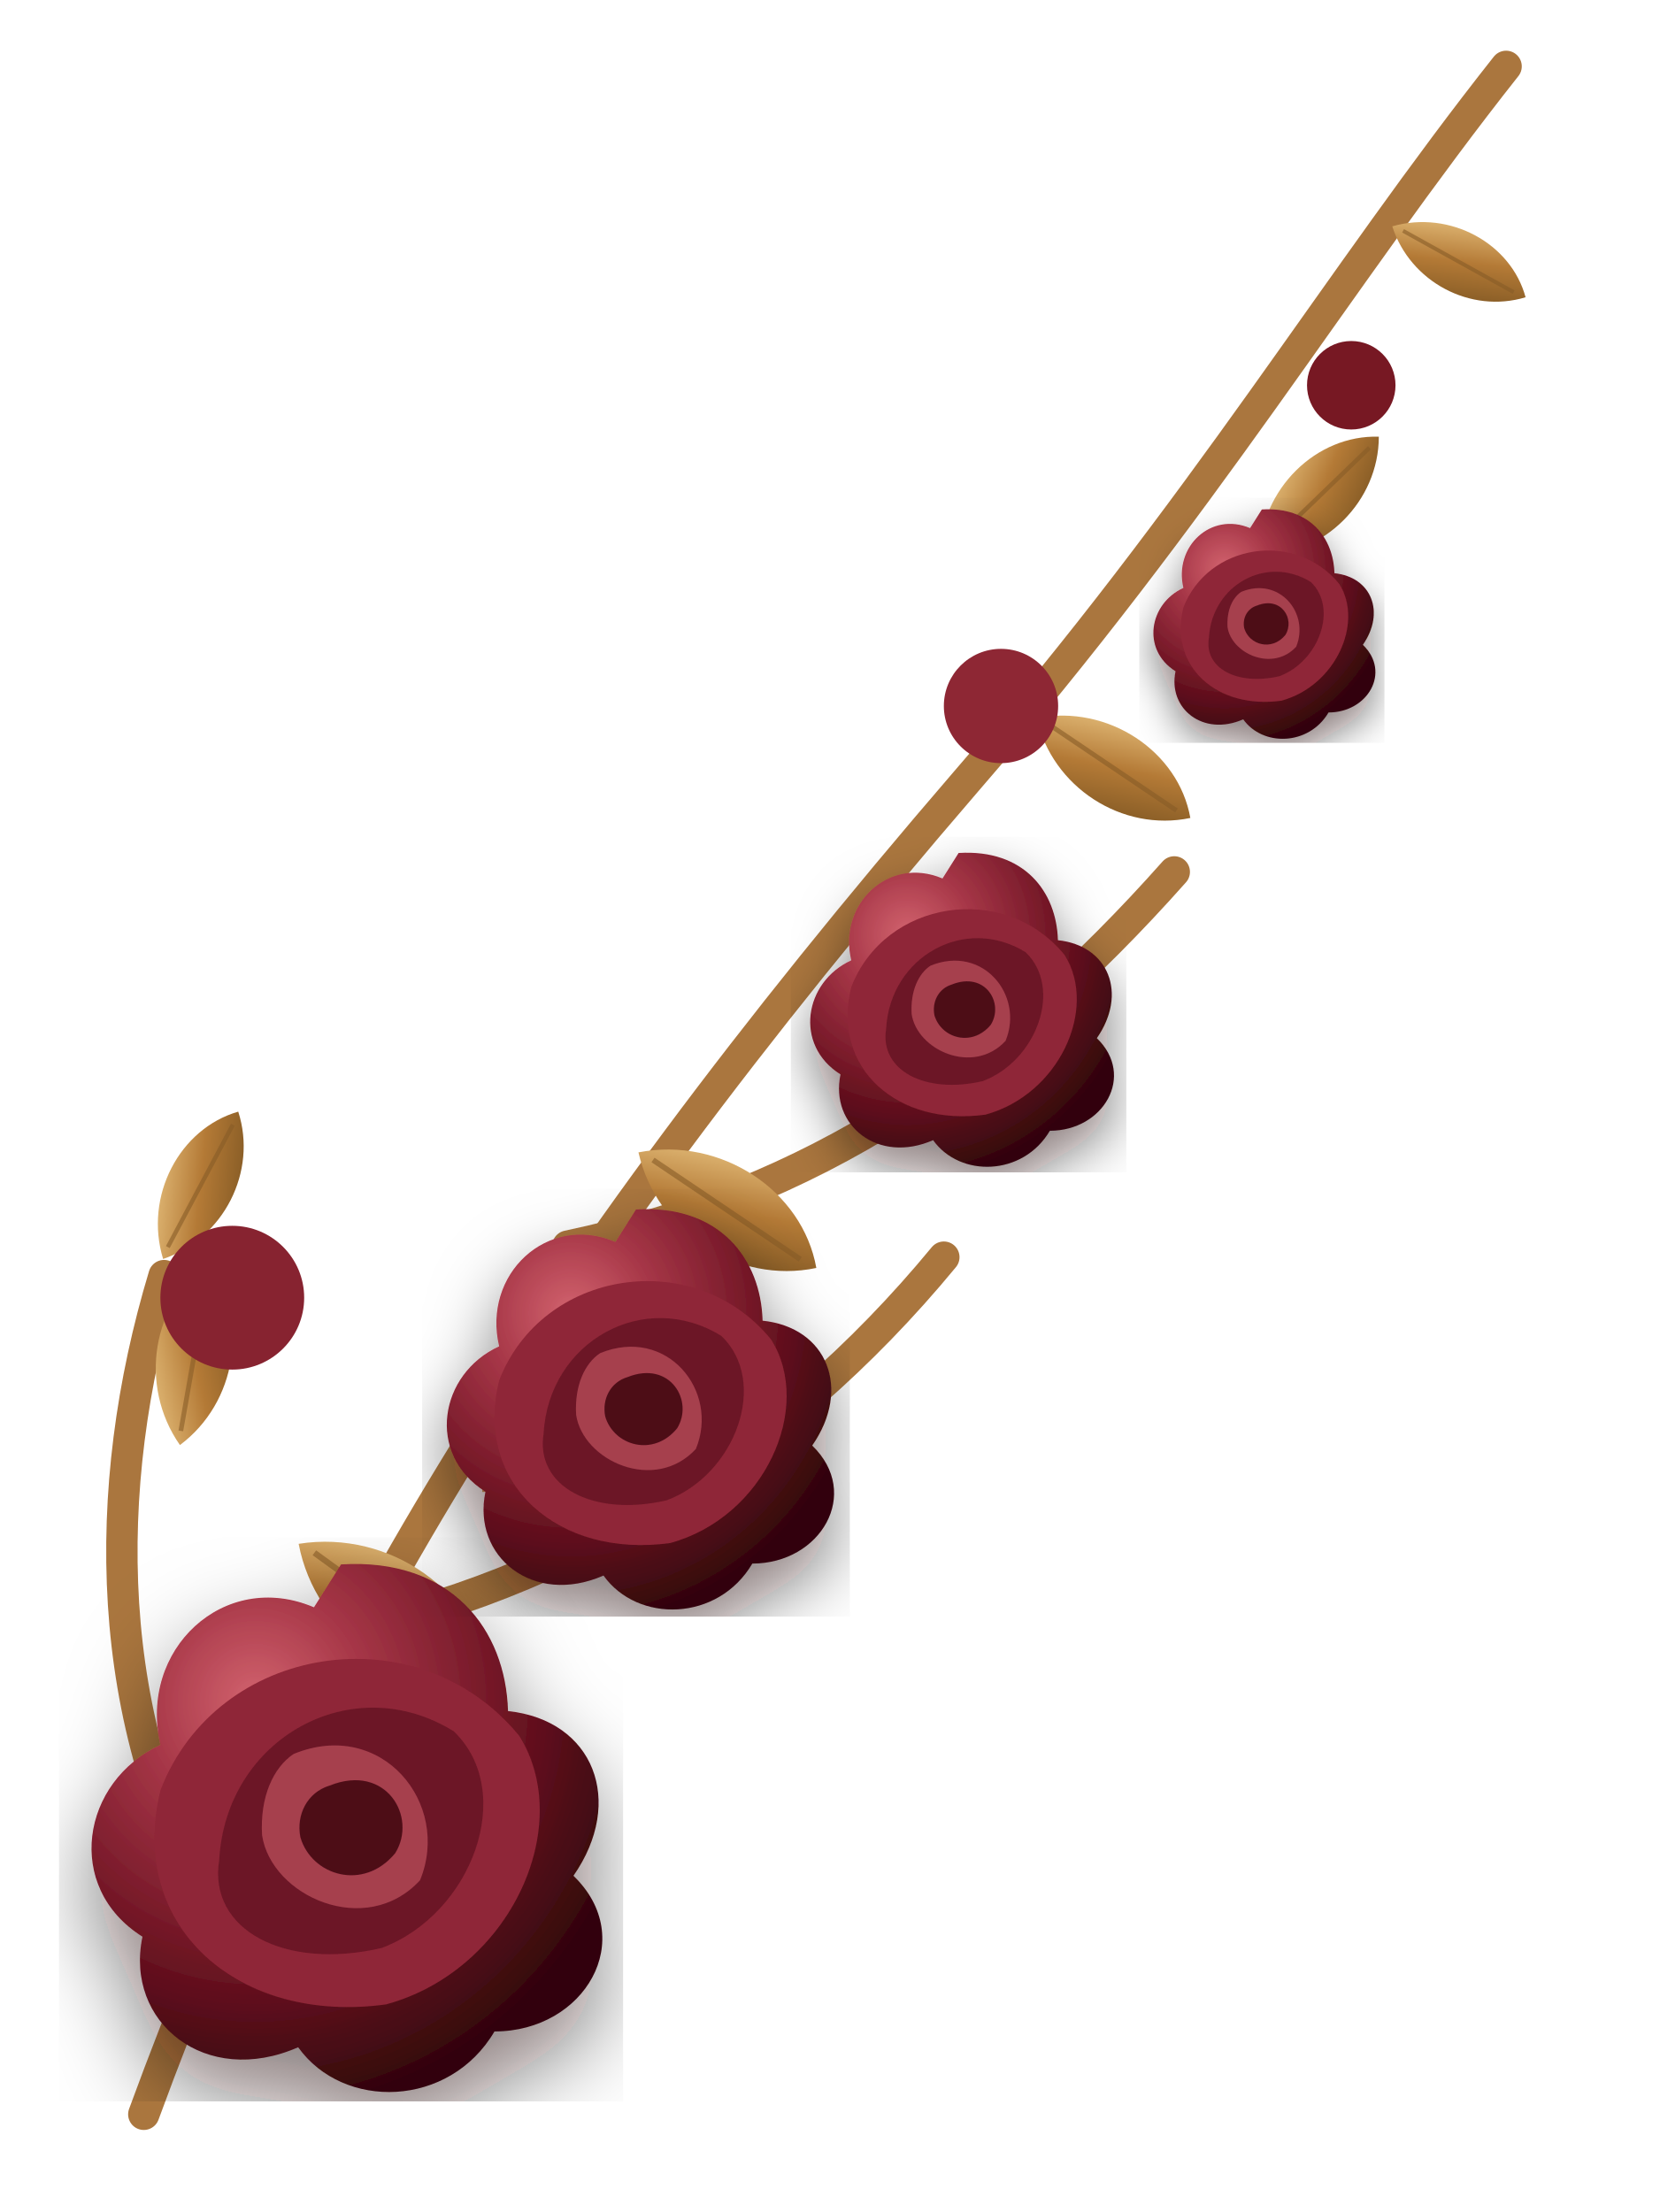
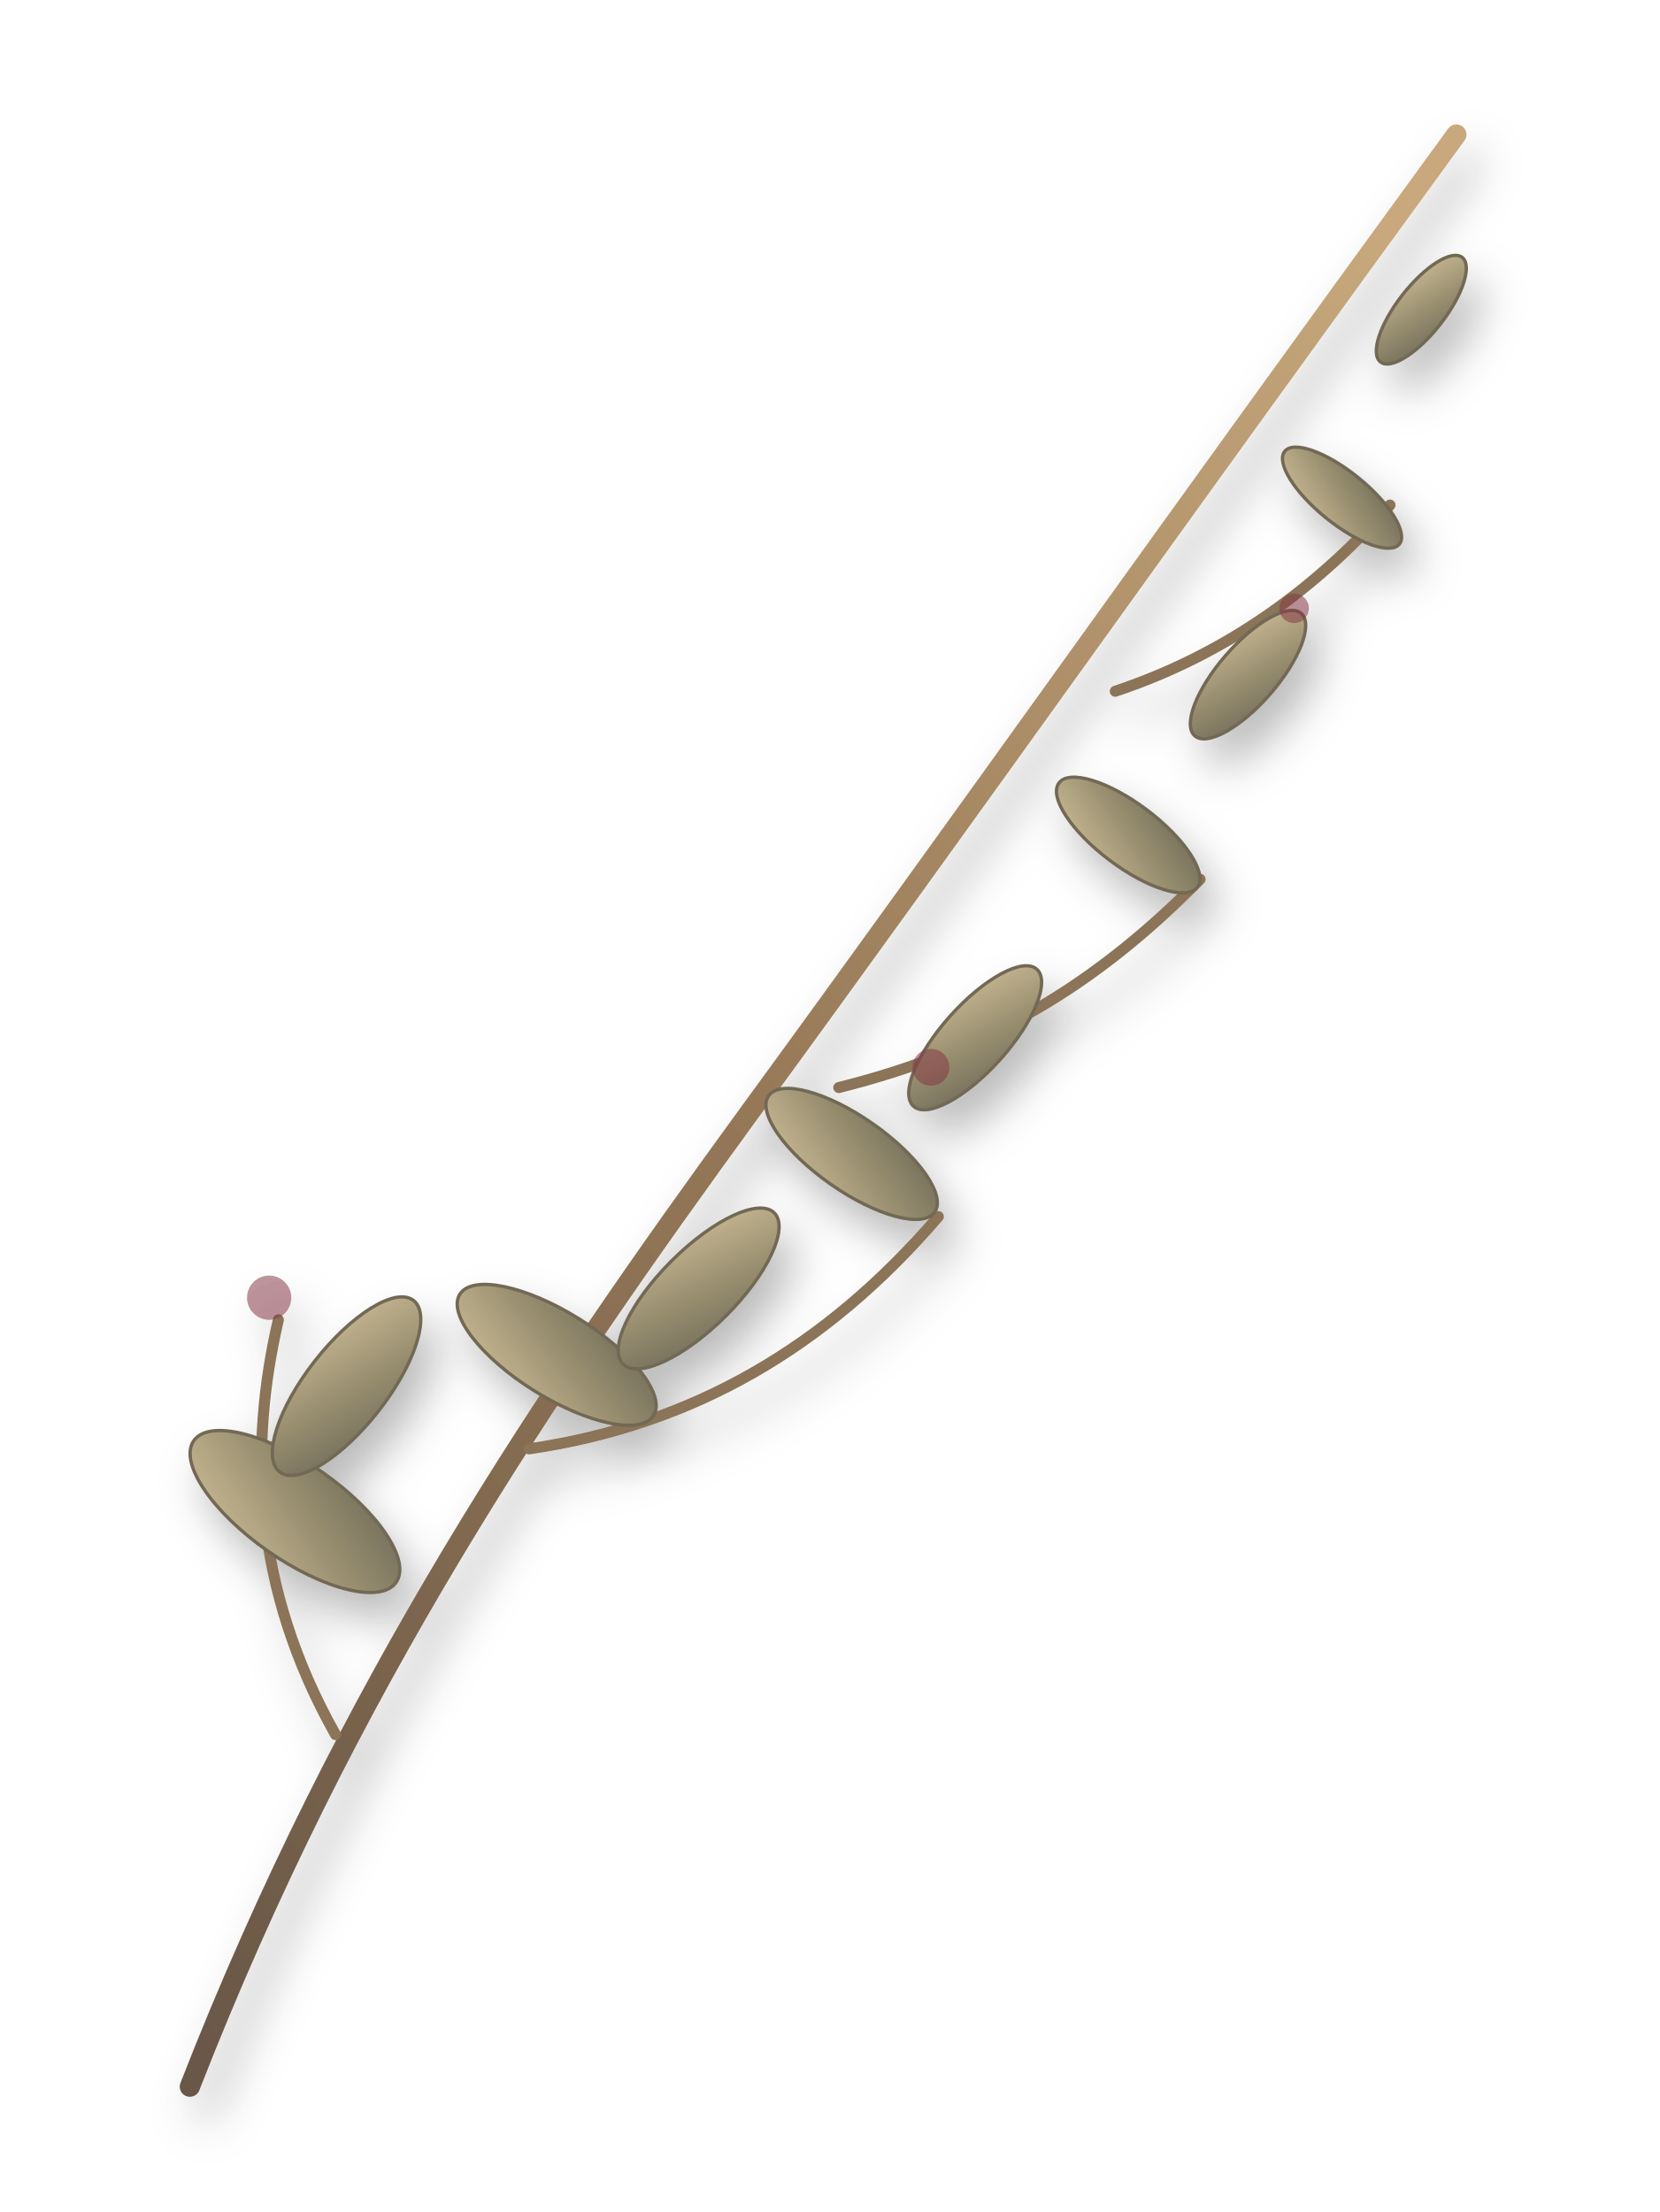
<svg xmlns="http://www.w3.org/2000/svg" viewBox="0 0 900 1200">
  <defs>
-     <radialGradient id="rose" cx=".32" cy=".26" r=".78">
-       <stop stop-color="#d2636e" />
-       <stop offset=".28" stop-color="#a63647" />
-       <stop offset=".65" stop-color="#6c1322" />
-       <stop offset="1" stop-color="#31050b" />
-     </radialGradient>
+     <linearGradient id="stem" x1="0" y1="1" x2=".9" y2="0">
+       <stop stop-color="#5c4937" />
+       <stop offset=".48" stop-color="#8b6b48" />
+       <stop offset="1" stop-color="#c3a171" />
+     </linearGradient>
    <linearGradient id="leaf" x1="0" y1="0" x2="1" y2="1">
-       <stop stop-color="#f0ce8c" />
-       <stop offset=".5" stop-color="#b47a36" />
-       <stop offset="1" stop-color="#75501f" />
+       <stop stop-color="#c9b78d" />
+       <stop offset=".5" stop-color="#938866" />
+       <stop offset="1" stop-color="#615c49" />
    </linearGradient>
-     <filter id="s" x="-40%" y="-40%" width="180%" height="180%">
-       <feDropShadow dx="0" dy="18" stdDeviation="20" flood-color="#120207" flood-opacity=".5" />
+     <filter id="s" x="-30%" y="-30%" width="160%" height="160%">
+       <feDropShadow dx="8" dy="14" stdDeviation="12" flood-color="#080203" flood-opacity=".30" />
    </filter>
-     <symbol id="leafA" viewBox="-65 -30 130 60">
-       <path d="M-58 2C-25-31 29-31 59 0C28 32-25 33-58 2Z" fill="url(#leaf)" />
-       <path d="M-49 1H49" stroke="#875b27" stroke-width="3" opacity=".6" />
-     </symbol>
-     <symbol id="roseA" viewBox="-125 -125 250 250">
-       <g filter="url(#s)">
-         <path d="M0-113C49-116 73-84 74-48C112-44 126-8 103 25C132 53 108 94 68 94C48 128 1 129-19 101C-60 119-96 90-88 52C-123 30-115-17-80-33C-90-75-52-111-12-94Z" fill="url(#rose)" />
-         <path d="M-80-13C-55-78 34-92 79-37C104 3 75 67 20 82C-45 91-95 48-80-13Z" fill="#8f2637" />
-         <path d="M-54 18C-51-36 5-67 50-39C78-12 58 42 18 57C-25 67-59 49-54 18Z" fill="#6c1727" />
-         <path d="M-21-29C18-45 49-7 35 27C11 53-31 34-35 7C-36-10-30-23-21-29Z" fill="#a63f4d" />
-         <path d="M-5-15C20-25 34-1 24 15C10 32-13 25-18 8C-20-2-15-12-5-15Z" fill="#4e0e19" />
-       </g>
-     </symbol>
  </defs>
-   <g>
-     <g fill="none" stroke="#a56d32" stroke-width="17" stroke-linecap="round" opacity=".94">
-       <path d="M78 1147C166 907 288 698 524 424C653 275 726 151 817 36" />
-       <path d="M117 1040C56 935 54 808 89 692" />
-       <path d="M180 886C306 861 423 790 512 682" />
-       <path d="M308 676C441 648 542 580 637 473" />
+   <g filter="url(#s)" opacity=".92">
+     <path d="M103 1132C188 914 297 754 407 603C521 447 636 284 790 73" fill="none" stroke="url(#stem)" stroke-width="11" stroke-linecap="round" />
+     <path d="M182 941C137 861 135 785 151 716M287 786C376 773 448 731 509 660M455 590C535 570 594 535 651 477M605 375C668 354 716 317 754 274" fill="none" stroke="#816748" stroke-width="6" stroke-linecap="round" />
+     <g fill="url(#leaf)" stroke="#665b46" stroke-width="1.8">
+       <ellipse cx="160" cy="820" rx="26" ry="67" transform="rotate(-55 160 820)" />
+       <ellipse cx="188" cy="752" rx="22" ry="59" transform="rotate(38 188 752)" />
+       <ellipse cx="302" cy="735" rx="23" ry="62" transform="rotate(-58 302 735)" />
+       <ellipse cx="379" cy="699" rx="21" ry="58" transform="rotate(45 379 699)" />
+       <ellipse cx="462" cy="626" rx="20" ry="55" transform="rotate(-55 462 626)" />
+       <ellipse cx="529" cy="563" rx="18" ry="50" transform="rotate(42 529 563)" />
+       <ellipse cx="612" cy="453" rx="17" ry="47" transform="rotate(-53 612 453)" />
+       <ellipse cx="677" cy="366" rx="16" ry="44" transform="rotate(41 677 366)" />
+       <ellipse cx="728" cy="270" rx="14" ry="40" transform="rotate(-51 728 270)" />
+       <ellipse cx="771" cy="168" rx="13" ry="36" transform="rotate(38 771 168)" />
    </g>
-     <g>
-       <use href="#leafA" x="84" y="915" width="154" height="70" transform="rotate(-48 161 950)" />
-       <use href="#leafA" x="142" y="840" width="145" height="65" transform="rotate(36 214 872)" />
-       <use href="#leafA" x="235" y="736" width="138" height="62" transform="rotate(-43 304 767)" />
-       <use href="#leafA" x="330" y="626" width="130" height="59" transform="rotate(34 395 655)" />
-       <use href="#leafA" x="435" y="515" width="122" height="55" transform="rotate(-43 496 542)" />
-       <use href="#leafA" x="548" y="390" width="113" height="51" transform="rotate(34 604 415)" />
-       <use href="#leafA" x="663" y="246" width="103" height="47" transform="rotate(-44 714 269)" />
-       <use href="#leafA" x="746" y="120" width="91" height="42" transform="rotate(29 791 141)" />
-       <use href="#leafA" x="48" y="710" width="112" height="51" transform="rotate(-80 104 735)" />
-       <use href="#leafA" x="57" y="620" width="102" height="46" transform="rotate(-62 108 643)" />
+     <g fill="#7a2733" opacity=".54">
+       <circle cx="146" cy="704" r="12" />
+       <circle cx="505" cy="579" r="10" />
+       <circle cx="702" cy="330" r="8" />
    </g>
-     <use href="#roseA" x="32" y="834" width="306" height="306" />
-     <use href="#roseA" x="229" y="645" width="232" height="232" />
-     <use href="#roseA" x="429" y="454" width="182" height="182" />
-     <use href="#roseA" x="618" y="270" width="133" height="133" />
-     <circle cx="126" cy="704" r="39" fill="#872330" />
-     <circle cx="543" cy="383" r="31" fill="#8e2734" />
-     <circle cx="733" cy="209" r="24" fill="#771823" />
  </g>
</svg>
